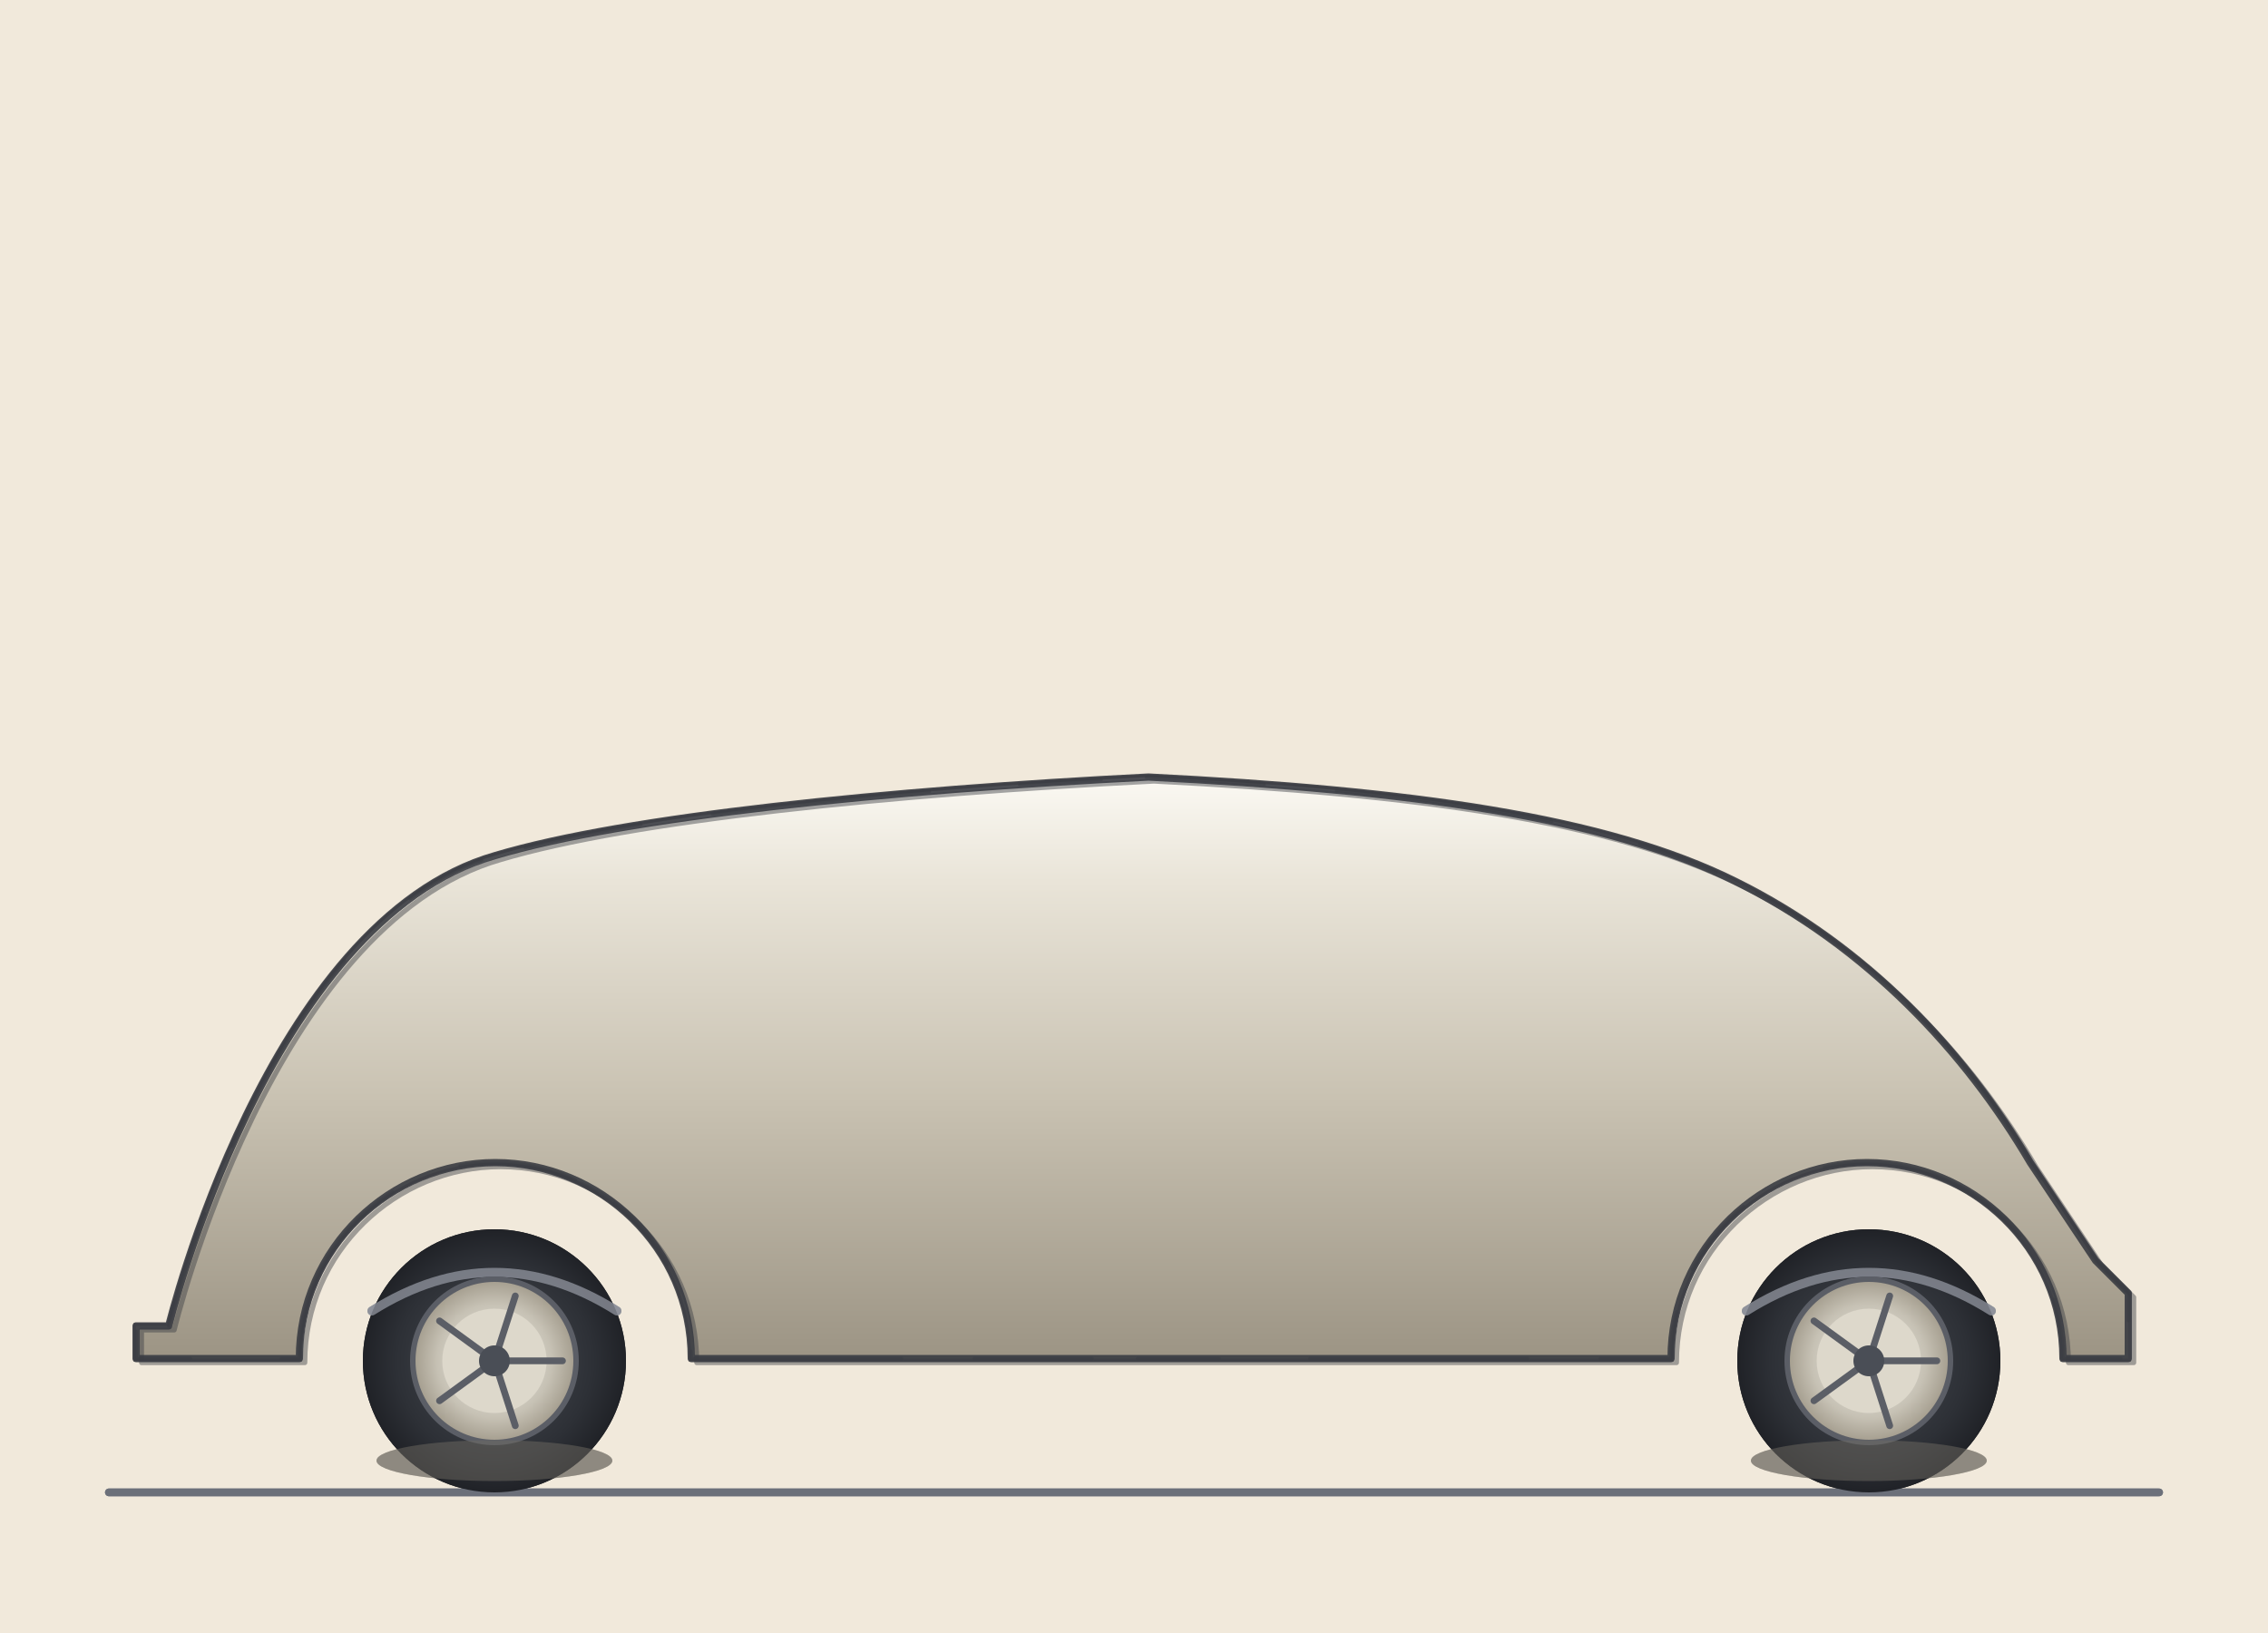
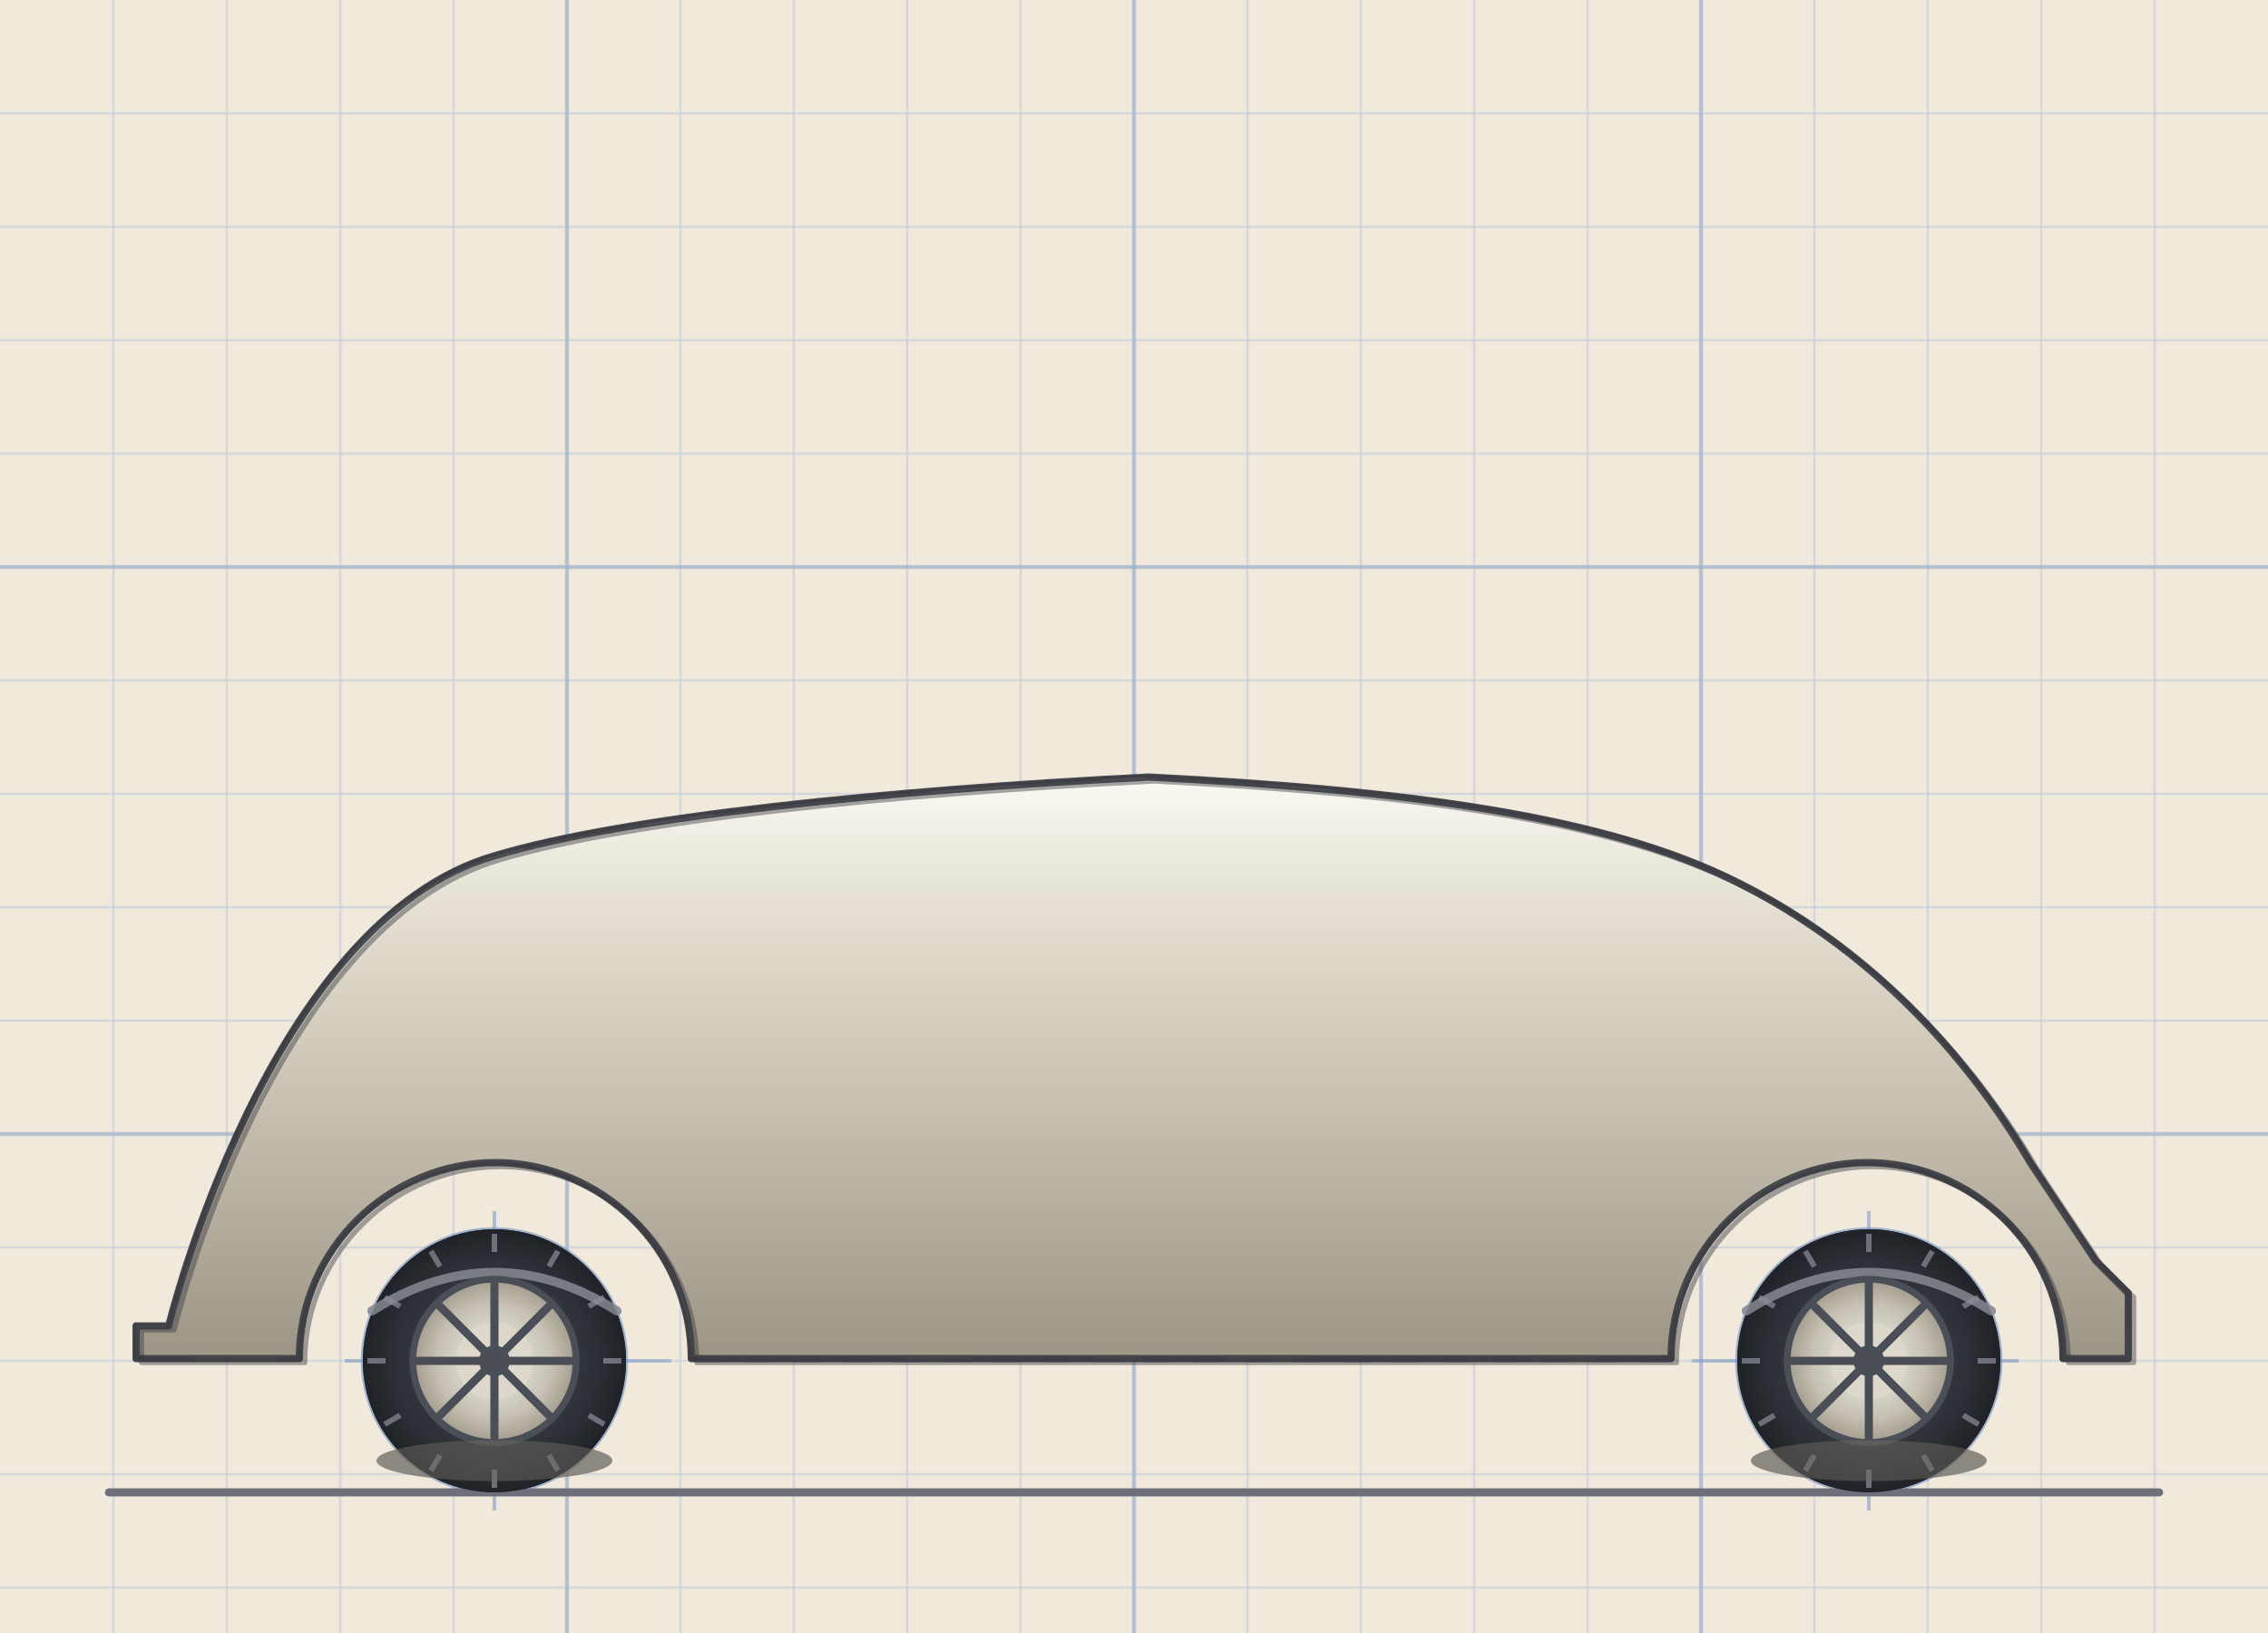
<svg xmlns="http://www.w3.org/2000/svg" viewBox="0 0 500 360" role="img">
  <defs>
    <linearGradient id="gBody" x1="0" y1="0" x2="0" y2="1">
      <stop offset="0%" stop-color="#FBF9F3" />
      <stop offset="18%" stop-color="#E9E4D8" />
      <stop offset="55%" stop-color="#C9C2B2" />
      <stop offset="100%" stop-color="#9C9484" />
    </linearGradient>
    <linearGradient id="gGlass" x1="0" y1="0" x2="0" y2="1">
      <stop offset="0%" stop-color="#55585F" />
      <stop offset="100%" stop-color="#7B7F88" />
    </linearGradient>
    <radialGradient id="gTire" cx="0.5" cy="0.5" r="0.5">
      <stop offset="0%" stop-color="#4A4E55" />
      <stop offset="75%" stop-color="#2D3036" />
      <stop offset="100%" stop-color="#202227" />
    </radialGradient>
    <radialGradient id="gRim" cx="0.5" cy="0.5" r="0.5">
      <stop offset="0%" stop-color="#F3F2EC" />
      <stop offset="70%" stop-color="#C6C1B4" />
      <stop offset="100%" stop-color="#A39C8D" />
    </radialGradient>
    <radialGradient id="gGround" cx="0.5" cy="0.5" r="0.5">
      <stop offset="0%" stop-color="#8A8478" stop-opacity="0.34" />
      <stop offset="100%" stop-color="#8A8478" stop-opacity="0" />
    </radialGradient>
    <radialGradient id="gMetal" cx="0.5" cy="0.36" r="0.66">
      <stop offset="0%" stop-color="#FDFCF8" />
      <stop offset="24%" stop-color="#D4CFC2" />
      <stop offset="48%" stop-color="#8B8478" />
      <stop offset="66%" stop-color="#3A3C42" />
      <stop offset="82%" stop-color="#B9B3A6" />
      <stop offset="100%" stop-color="#6E6A61" />
    </radialGradient>
    <radialGradient id="gMatte" cx="0.5" cy="0.42" r="0.62">
      <stop offset="0%" stop-color="#EFEDE6" />
      <stop offset="55%" stop-color="#B9B4A8" />
      <stop offset="100%" stop-color="#7D786E" />
    </radialGradient>
    <radialGradient id="gGlassBall" cx="0.36" cy="0.32" r="0.7">
      <stop offset="0%" stop-color="#FBF9F3" stop-opacity="0.2" />
      <stop offset="55%" stop-color="#7B7F88" stop-opacity="0.1" />
      <stop offset="100%" stop-color="#3A3C42" stop-opacity="0.38" />
    </radialGradient>
    <linearGradient id="gTonePaper" x1="0" y1="0" x2="0" y2="1">
      <stop offset="0%" stop-color="#D6D0C2" />
      <stop offset="100%" stop-color="#BCB5A5" />
    </linearGradient>
    <linearGradient id="gScreen" x1="0" y1="0" x2="0" y2="1">
      <stop offset="0%" stop-color="#41444C" />
      <stop offset="100%" stop-color="#22242A" />
    </linearGradient>
  </defs>
  <rect x="0" y="0" width="500" height="360" fill="#F1E9DB" />
+   <line x1="25" y1="0" x2="25" y2="360" stroke="#B9C8DC" stroke-width="0.5" opacity="0.5" />
+   <line x1="50" y1="0" x2="50" y2="360" stroke="#B9C8DC" stroke-width="0.5" opacity="0.5" />
+   <line x1="75" y1="0" x2="75" y2="360" stroke="#B9C8DC" stroke-width="0.5" opacity="0.5" />
+   <line x1="100" y1="0" x2="100" y2="360" stroke="#B9C8DC" stroke-width="0.5" opacity="0.5" />
+   <line x1="125" y1="0" x2="125" y2="360" stroke="#B9C8DC" stroke-width="0.5" opacity="0.5" />
+   <line x1="150" y1="0" x2="150" y2="360" stroke="#B9C8DC" stroke-width="0.5" opacity="0.5" />
+   <line x1="175" y1="0" x2="175" y2="360" stroke="#B9C8DC" stroke-width="0.5" opacity="0.5" />
+   <line x1="200" y1="0" x2="200" y2="360" stroke="#B9C8DC" stroke-width="0.5" opacity="0.5" />
+   <line x1="225" y1="0" x2="225" y2="360" stroke="#B9C8DC" stroke-width="0.5" opacity="0.5" />
+   <line x1="250" y1="0" x2="250" y2="360" stroke="#B9C8DC" stroke-width="0.5" opacity="0.5" />
+   <line x1="275" y1="0" x2="275" y2="360" stroke="#B9C8DC" stroke-width="0.5" opacity="0.5" />
+   <line x1="300" y1="0" x2="300" y2="360" stroke="#B9C8DC" stroke-width="0.5" opacity="0.5" />
+   <line x1="325" y1="0" x2="325" y2="360" stroke="#B9C8DC" stroke-width="0.5" opacity="0.5" />
+   <line x1="350" y1="0" x2="350" y2="360" stroke="#B9C8DC" stroke-width="0.5" opacity="0.5" />
+   <line x1="375" y1="0" x2="375" y2="360" stroke="#B9C8DC" stroke-width="0.5" opacity="0.5" />
+   <line x1="400" y1="0" x2="400" y2="360" stroke="#B9C8DC" stroke-width="0.5" opacity="0.5" />
+   <line x1="425" y1="0" x2="425" y2="360" stroke="#B9C8DC" stroke-width="0.5" opacity="0.5" />
+   <line x1="450" y1="0" x2="450" y2="360" stroke="#B9C8DC" stroke-width="0.5" opacity="0.5" />
+   <line x1="475" y1="0" x2="475" y2="360" stroke="#B9C8DC" stroke-width="0.5" opacity="0.5" />
+   <line x1="0" y1="25" x2="500" y2="25" stroke="#B9C8DC" stroke-width="0.5" opacity="0.5" />
+   <line x1="0" y1="50" x2="500" y2="50" stroke="#B9C8DC" stroke-width="0.5" opacity="0.5" />
+   <line x1="0" y1="75" x2="500" y2="75" stroke="#B9C8DC" stroke-width="0.5" opacity="0.5" />
+   <line x1="0" y1="100" x2="500" y2="100" stroke="#B9C8DC" stroke-width="0.5" opacity="0.5" />
+   <line x1="0" y1="125" x2="500" y2="125" stroke="#B9C8DC" stroke-width="0.5" opacity="0.5" />
+   <line x1="0" y1="150" x2="500" y2="150" stroke="#B9C8DC" stroke-width="0.5" opacity="0.5" />
+   <line x1="0" y1="175" x2="500" y2="175" stroke="#B9C8DC" stroke-width="0.5" opacity="0.5" />
+   <line x1="0" y1="200" x2="500" y2="200" stroke="#B9C8DC" stroke-width="0.5" opacity="0.5" />
+   <line x1="0" y1="225" x2="500" y2="225" stroke="#B9C8DC" stroke-width="0.5" opacity="0.5" />
+   <line x1="0" y1="250" x2="500" y2="250" stroke="#B9C8DC" stroke-width="0.5" opacity="0.5" />
+   <line x1="0" y1="275" x2="500" y2="275" stroke="#B9C8DC" stroke-width="0.5" opacity="0.5" />
+   <line x1="0" y1="300" x2="500" y2="300" stroke="#B9C8DC" stroke-width="0.5" opacity="0.5" />
+   <line x1="0" y1="325" x2="500" y2="325" stroke="#B9C8DC" stroke-width="0.5" opacity="0.5" />
+   <line x1="0" y1="350" x2="500" y2="350" stroke="#B9C8DC" stroke-width="0.5" opacity="0.5" />
+   <line x1="125" y1="0" x2="125" y2="360" stroke="#9FB2CC" stroke-width="0.9" opacity="0.65" />
+   <line x1="250" y1="0" x2="250" y2="360" stroke="#9FB2CC" stroke-width="0.9" opacity="0.65" />
+   <line x1="375" y1="0" x2="375" y2="360" stroke="#9FB2CC" stroke-width="0.9" opacity="0.65" />
+   <line x1="0" y1="125" x2="500" y2="125" stroke="#9FB2CC" stroke-width="0.9" opacity="0.65" />
+   <line x1="0" y1="250" x2="500" y2="250" stroke="#9FB2CC" stroke-width="0.9" opacity="0.65" />
+   <line x1="24" y1="329" x2="476" y2="329" stroke="#6B8FC2" stroke-width="1.0" stroke-dasharray="10 7" opacity="0.7" />
+   <circle cx="109" cy="300" r="29" stroke="#6B8FC2" stroke-width="0.9" fill="none" opacity="0.6" />
+   <line x1="76" y1="300" x2="142" y2="300" stroke="#6B8FC2" stroke-width="0.8" opacity="0.5" />
+   <line x1="109" y1="267" x2="109" y2="333" stroke="#6B8FC2" stroke-width="0.8" opacity="0.5" />
+   <circle cx="412" cy="300" r="29" stroke="#6B8FC2" stroke-width="0.9" fill="none" opacity="0.6" />
+   <line x1="379" y1="300" x2="445" y2="300" stroke="#6B8FC2" stroke-width="0.8" opacity="0.5" />
+   <line x1="412" y1="267" x2="412" y2="333" stroke="#6B8FC2" stroke-width="0.8" opacity="0.5" />
+   <line x1="109" y1="300" x2="412" y2="300" stroke="#6B8FC2" stroke-width="0.8" stroke-dasharray="6 5" opacity="0.45" />
  <line x1="24" y1="329" x2="476" y2="329" stroke="#6C707A" stroke-width="1.7" stroke-linecap="round" stroke-linejoin="round" />
  <circle cx="109" cy="300" r="29" fill="url(#gTire)" />
+   <line x1="133.0" y1="300.0" x2="137.0" y2="300.0" stroke="#8B8F98" stroke-width="1.2" opacity="0.7" />
+   <line x1="129.8" y1="312.0" x2="133.2" y2="314.0" stroke="#8B8F98" stroke-width="1.2" opacity="0.7" />
+   <line x1="121.0" y1="320.8" x2="123.0" y2="324.2" stroke="#8B8F98" stroke-width="1.2" opacity="0.7" />
+   <line x1="109.0" y1="324.0" x2="109.0" y2="328.0" stroke="#8B8F98" stroke-width="1.2" opacity="0.7" />
+   <line x1="97.0" y1="320.8" x2="95.0" y2="324.2" stroke="#8B8F98" stroke-width="1.2" opacity="0.7" />
+   <line x1="88.2" y1="312.0" x2="84.8" y2="314.0" stroke="#8B8F98" stroke-width="1.2" opacity="0.7" />
+   <line x1="85.0" y1="300.0" x2="81.0" y2="300.0" stroke="#8B8F98" stroke-width="1.2" opacity="0.7" />
+   <line x1="88.2" y1="288.0" x2="84.8" y2="286.0" stroke="#8B8F98" stroke-width="1.2" opacity="0.7" />
+   <line x1="97.0" y1="279.2" x2="95.0" y2="275.8" stroke="#8B8F98" stroke-width="1.2" opacity="0.7" />
+   <line x1="109.0" y1="276.0" x2="109.0" y2="272.0" stroke="#8B8F98" stroke-width="1.2" opacity="0.7" />
+   <line x1="121.0" y1="279.2" x2="123.0" y2="275.8" stroke="#8B8F98" stroke-width="1.2" opacity="0.7" />
+   <line x1="129.8" y1="288.0" x2="133.2" y2="286.0" stroke="#8B8F98" stroke-width="1.2" opacity="0.7" />
  <path d="M82 289 Q109 272 136 289" stroke="#8B8F98" stroke-width="2.0" fill="none" stroke-linecap="round" opacity="0.8" />
-   <circle cx="109" cy="300" r="18" fill="url(#gRim)" stroke="#5B5E66" stroke-width="1.2" />
-   <circle cx="109" cy="300" r="11.5" fill="#DDD8CB" />
-   <line x1="109" y1="300" x2="124.0" y2="300.0" stroke="#5B5E66" stroke-width="1.5" stroke-linecap="round" />
-   <line x1="109" y1="300" x2="113.6" y2="314.3" stroke="#5B5E66" stroke-width="1.5" stroke-linecap="round" />
-   <line x1="109" y1="300" x2="96.9" y2="308.8" stroke="#5B5E66" stroke-width="1.5" stroke-linecap="round" />
-   <line x1="109" y1="300" x2="96.9" y2="291.2" stroke="#5B5E66" stroke-width="1.5" stroke-linecap="round" />
-   <line x1="109" y1="300" x2="113.6" y2="285.7" stroke="#5B5E66" stroke-width="1.5" stroke-linecap="round" />
+   <circle cx="109" cy="300" r="18" fill="url(#gRim)" stroke="#4A4E56" stroke-width="1.5" />
+   <circle cx="109" cy="300" r="8.5" fill="#DDD8CB" />
+   <line x1="109" y1="300" x2="126.0" y2="300.0" stroke="#4A4E56" stroke-width="1.8" stroke-linecap="round" />
+   <line x1="109" y1="300" x2="121.0" y2="312.0" stroke="#4A4E56" stroke-width="1.8" stroke-linecap="round" />
+   <line x1="109" y1="300" x2="109.0" y2="317.0" stroke="#4A4E56" stroke-width="1.8" stroke-linecap="round" />
+   <line x1="109" y1="300" x2="97.0" y2="312.0" stroke="#4A4E56" stroke-width="1.8" stroke-linecap="round" />
+   <line x1="109" y1="300" x2="92.0" y2="300.0" stroke="#4A4E56" stroke-width="1.8" stroke-linecap="round" />
+   <line x1="109" y1="300" x2="97.0" y2="288.0" stroke="#4A4E56" stroke-width="1.8" stroke-linecap="round" />
+   <line x1="109" y1="300" x2="109.0" y2="283.0" stroke="#4A4E56" stroke-width="1.8" stroke-linecap="round" />
+   <line x1="109" y1="300" x2="121.0" y2="288.0" stroke="#4A4E56" stroke-width="1.8" stroke-linecap="round" />
  <circle cx="109" cy="300" r="3.4" fill="#4A4E56" />
  <ellipse cx="109" cy="322" rx="26" ry="4.5" fill="#6E6A61" opacity="0.5" />
  <circle cx="412" cy="300" r="29" fill="url(#gTire)" />
+   <line x1="436.0" y1="300.0" x2="440.0" y2="300.0" stroke="#8B8F98" stroke-width="1.2" opacity="0.7" />
+   <line x1="432.8" y1="312.0" x2="436.2" y2="314.0" stroke="#8B8F98" stroke-width="1.2" opacity="0.7" />
+   <line x1="424.0" y1="320.8" x2="426.0" y2="324.2" stroke="#8B8F98" stroke-width="1.2" opacity="0.7" />
+   <line x1="412.0" y1="324.0" x2="412.0" y2="328.0" stroke="#8B8F98" stroke-width="1.2" opacity="0.7" />
+   <line x1="400.0" y1="320.8" x2="398.0" y2="324.2" stroke="#8B8F98" stroke-width="1.2" opacity="0.7" />
+   <line x1="391.2" y1="312.0" x2="387.8" y2="314.0" stroke="#8B8F98" stroke-width="1.2" opacity="0.7" />
+   <line x1="388.0" y1="300.0" x2="384.0" y2="300.0" stroke="#8B8F98" stroke-width="1.2" opacity="0.7" />
+   <line x1="391.2" y1="288.0" x2="387.8" y2="286.0" stroke="#8B8F98" stroke-width="1.2" opacity="0.7" />
+   <line x1="400.0" y1="279.2" x2="398.0" y2="275.8" stroke="#8B8F98" stroke-width="1.2" opacity="0.7" />
+   <line x1="412.0" y1="276.0" x2="412.0" y2="272.0" stroke="#8B8F98" stroke-width="1.2" opacity="0.7" />
+   <line x1="424.0" y1="279.2" x2="426.0" y2="275.8" stroke="#8B8F98" stroke-width="1.2" opacity="0.7" />
+   <line x1="432.8" y1="288.0" x2="436.2" y2="286.0" stroke="#8B8F98" stroke-width="1.2" opacity="0.7" />
  <path d="M385 289 Q412 272 439 289" stroke="#8B8F98" stroke-width="2.0" fill="none" stroke-linecap="round" opacity="0.8" />
-   <circle cx="412" cy="300" r="18" fill="url(#gRim)" stroke="#5B5E66" stroke-width="1.2" />
-   <circle cx="412" cy="300" r="11.5" fill="#DDD8CB" />
-   <line x1="412" y1="300" x2="427.0" y2="300.0" stroke="#5B5E66" stroke-width="1.5" stroke-linecap="round" />
-   <line x1="412" y1="300" x2="416.6" y2="314.3" stroke="#5B5E66" stroke-width="1.5" stroke-linecap="round" />
-   <line x1="412" y1="300" x2="399.9" y2="308.8" stroke="#5B5E66" stroke-width="1.5" stroke-linecap="round" />
-   <line x1="412" y1="300" x2="399.9" y2="291.2" stroke="#5B5E66" stroke-width="1.5" stroke-linecap="round" />
-   <line x1="412" y1="300" x2="416.6" y2="285.7" stroke="#5B5E66" stroke-width="1.5" stroke-linecap="round" />
+   <circle cx="412" cy="300" r="18" fill="url(#gRim)" stroke="#4A4E56" stroke-width="1.5" />
+   <circle cx="412" cy="300" r="8.5" fill="#DDD8CB" />
+   <line x1="412" y1="300" x2="429.0" y2="300.0" stroke="#4A4E56" stroke-width="1.8" stroke-linecap="round" />
+   <line x1="412" y1="300" x2="424.0" y2="312.0" stroke="#4A4E56" stroke-width="1.8" stroke-linecap="round" />
+   <line x1="412" y1="300" x2="412.0" y2="317.0" stroke="#4A4E56" stroke-width="1.8" stroke-linecap="round" />
+   <line x1="412" y1="300" x2="400.0" y2="312.0" stroke="#4A4E56" stroke-width="1.8" stroke-linecap="round" />
+   <line x1="412" y1="300" x2="395.0" y2="300.0" stroke="#4A4E56" stroke-width="1.8" stroke-linecap="round" />
+   <line x1="412" y1="300" x2="400.0" y2="288.0" stroke="#4A4E56" stroke-width="1.8" stroke-linecap="round" />
+   <line x1="412" y1="300" x2="412.0" y2="283.0" stroke="#4A4E56" stroke-width="1.8" stroke-linecap="round" />
+   <line x1="412" y1="300" x2="424.0" y2="288.0" stroke="#4A4E56" stroke-width="1.8" stroke-linecap="round" />
  <circle cx="412" cy="300" r="3.4" fill="#4A4E56" />
  <ellipse cx="412" cy="322" rx="26" ry="4.5" fill="#6E6A61" opacity="0.5" />
  <path d="M37.2 292.3 C37.2 292.3 58.8 203.0 109.2 188.6 C138.0 180.0 195.6 174.2 253.2 171.3 C310.8 174.2 354.0 180.0 382.8 194.4 C411.6 208.7 433.2 231.8 447.6 256.3 L462.0 277.9 L469.2 285.1 L469.2 299.5 L454.8 299.5 C454.8 275.0 434.6 256.3 411.6 256.3 C388.6 256.3 368.4 275.0 368.4 299.5 L152.4 299.5 C152.4 275.0 132.2 256.3 109.2 256.3 C86.2 256.3 66.0 275.0 66.0 299.5 L30.0 299.5 L30.0 292.3 Z" fill="#D4CEC0" stroke="#6E6A61" stroke-width="1.2" />
  <line x1="24" y1="329" x2="476" y2="329" stroke="#6C707A" stroke-width="1.7" stroke-linecap="round" stroke-linejoin="round" />
  <circle cx="109" cy="300" r="29" fill="url(#gTire)" />
+   <line x1="133.0" y1="300.0" x2="137.0" y2="300.0" stroke="#8B8F98" stroke-width="1.2" opacity="0.7" />
+   <line x1="129.8" y1="312.0" x2="133.2" y2="314.0" stroke="#8B8F98" stroke-width="1.2" opacity="0.7" />
+   <line x1="121.0" y1="320.8" x2="123.0" y2="324.2" stroke="#8B8F98" stroke-width="1.2" opacity="0.7" />
+   <line x1="109.0" y1="324.0" x2="109.0" y2="328.0" stroke="#8B8F98" stroke-width="1.2" opacity="0.7" />
+   <line x1="97.0" y1="320.8" x2="95.0" y2="324.2" stroke="#8B8F98" stroke-width="1.2" opacity="0.7" />
+   <line x1="88.2" y1="312.0" x2="84.8" y2="314.0" stroke="#8B8F98" stroke-width="1.2" opacity="0.7" />
+   <line x1="85.0" y1="300.0" x2="81.0" y2="300.0" stroke="#8B8F98" stroke-width="1.2" opacity="0.7" />
+   <line x1="88.2" y1="288.0" x2="84.8" y2="286.0" stroke="#8B8F98" stroke-width="1.2" opacity="0.7" />
+   <line x1="97.0" y1="279.2" x2="95.0" y2="275.8" stroke="#8B8F98" stroke-width="1.2" opacity="0.7" />
+   <line x1="109.0" y1="276.0" x2="109.0" y2="272.0" stroke="#8B8F98" stroke-width="1.2" opacity="0.7" />
+   <line x1="121.0" y1="279.2" x2="123.0" y2="275.8" stroke="#8B8F98" stroke-width="1.2" opacity="0.7" />
+   <line x1="129.8" y1="288.0" x2="133.2" y2="286.0" stroke="#8B8F98" stroke-width="1.2" opacity="0.7" />
  <path d="M82 289 Q109 272 136 289" stroke="#8B8F98" stroke-width="2.0" fill="none" stroke-linecap="round" opacity="0.8" />
-   <circle cx="109" cy="300" r="18" fill="url(#gRim)" stroke="#5B5E66" stroke-width="1.2" />
-   <circle cx="109" cy="300" r="11.5" fill="#DDD8CB" />
-   <line x1="109" y1="300" x2="124.0" y2="300.0" stroke="#5B5E66" stroke-width="1.5" stroke-linecap="round" />
-   <line x1="109" y1="300" x2="113.6" y2="314.3" stroke="#5B5E66" stroke-width="1.5" stroke-linecap="round" />
-   <line x1="109" y1="300" x2="96.9" y2="308.8" stroke="#5B5E66" stroke-width="1.5" stroke-linecap="round" />
-   <line x1="109" y1="300" x2="96.9" y2="291.2" stroke="#5B5E66" stroke-width="1.5" stroke-linecap="round" />
-   <line x1="109" y1="300" x2="113.6" y2="285.7" stroke="#5B5E66" stroke-width="1.5" stroke-linecap="round" />
+   <circle cx="109" cy="300" r="18" fill="url(#gRim)" stroke="#4A4E56" stroke-width="1.5" />
+   <circle cx="109" cy="300" r="8.5" fill="#DDD8CB" />
+   <line x1="109" y1="300" x2="126.0" y2="300.0" stroke="#4A4E56" stroke-width="1.8" stroke-linecap="round" />
+   <line x1="109" y1="300" x2="121.0" y2="312.0" stroke="#4A4E56" stroke-width="1.8" stroke-linecap="round" />
+   <line x1="109" y1="300" x2="109.0" y2="317.0" stroke="#4A4E56" stroke-width="1.8" stroke-linecap="round" />
+   <line x1="109" y1="300" x2="97.0" y2="312.0" stroke="#4A4E56" stroke-width="1.8" stroke-linecap="round" />
+   <line x1="109" y1="300" x2="92.0" y2="300.0" stroke="#4A4E56" stroke-width="1.8" stroke-linecap="round" />
+   <line x1="109" y1="300" x2="97.0" y2="288.0" stroke="#4A4E56" stroke-width="1.8" stroke-linecap="round" />
+   <line x1="109" y1="300" x2="109.0" y2="283.0" stroke="#4A4E56" stroke-width="1.8" stroke-linecap="round" />
+   <line x1="109" y1="300" x2="121.0" y2="288.0" stroke="#4A4E56" stroke-width="1.8" stroke-linecap="round" />
  <circle cx="109" cy="300" r="3.4" fill="#4A4E56" />
  <ellipse cx="109" cy="322" rx="26" ry="4.5" fill="#6E6A61" opacity="0.5" />
  <circle cx="412" cy="300" r="29" fill="url(#gTire)" />
+   <line x1="436.0" y1="300.0" x2="440.0" y2="300.0" stroke="#8B8F98" stroke-width="1.2" opacity="0.7" />
+   <line x1="432.8" y1="312.0" x2="436.2" y2="314.0" stroke="#8B8F98" stroke-width="1.2" opacity="0.7" />
+   <line x1="424.0" y1="320.8" x2="426.0" y2="324.2" stroke="#8B8F98" stroke-width="1.2" opacity="0.7" />
+   <line x1="412.0" y1="324.0" x2="412.0" y2="328.0" stroke="#8B8F98" stroke-width="1.2" opacity="0.7" />
+   <line x1="400.0" y1="320.8" x2="398.0" y2="324.2" stroke="#8B8F98" stroke-width="1.2" opacity="0.7" />
+   <line x1="391.2" y1="312.0" x2="387.8" y2="314.0" stroke="#8B8F98" stroke-width="1.2" opacity="0.7" />
+   <line x1="388.0" y1="300.0" x2="384.0" y2="300.0" stroke="#8B8F98" stroke-width="1.2" opacity="0.7" />
+   <line x1="391.2" y1="288.0" x2="387.8" y2="286.0" stroke="#8B8F98" stroke-width="1.2" opacity="0.7" />
+   <line x1="400.0" y1="279.2" x2="398.0" y2="275.8" stroke="#8B8F98" stroke-width="1.2" opacity="0.7" />
+   <line x1="412.0" y1="276.0" x2="412.0" y2="272.0" stroke="#8B8F98" stroke-width="1.2" opacity="0.7" />
+   <line x1="424.0" y1="279.2" x2="426.0" y2="275.8" stroke="#8B8F98" stroke-width="1.2" opacity="0.7" />
+   <line x1="432.8" y1="288.0" x2="436.2" y2="286.0" stroke="#8B8F98" stroke-width="1.2" opacity="0.7" />
  <path d="M385 289 Q412 272 439 289" stroke="#8B8F98" stroke-width="2.0" fill="none" stroke-linecap="round" opacity="0.8" />
-   <circle cx="412" cy="300" r="18" fill="url(#gRim)" stroke="#5B5E66" stroke-width="1.2" />
-   <circle cx="412" cy="300" r="11.5" fill="#DDD8CB" />
-   <line x1="412" y1="300" x2="427.0" y2="300.0" stroke="#5B5E66" stroke-width="1.5" stroke-linecap="round" />
-   <line x1="412" y1="300" x2="416.6" y2="314.3" stroke="#5B5E66" stroke-width="1.5" stroke-linecap="round" />
-   <line x1="412" y1="300" x2="399.9" y2="308.8" stroke="#5B5E66" stroke-width="1.5" stroke-linecap="round" />
-   <line x1="412" y1="300" x2="399.9" y2="291.2" stroke="#5B5E66" stroke-width="1.5" stroke-linecap="round" />
-   <line x1="412" y1="300" x2="416.6" y2="285.7" stroke="#5B5E66" stroke-width="1.5" stroke-linecap="round" />
+   <circle cx="412" cy="300" r="18" fill="url(#gRim)" stroke="#4A4E56" stroke-width="1.5" />
+   <circle cx="412" cy="300" r="8.5" fill="#DDD8CB" />
+   <line x1="412" y1="300" x2="429.0" y2="300.0" stroke="#4A4E56" stroke-width="1.8" stroke-linecap="round" />
+   <line x1="412" y1="300" x2="424.0" y2="312.0" stroke="#4A4E56" stroke-width="1.8" stroke-linecap="round" />
+   <line x1="412" y1="300" x2="412.0" y2="317.0" stroke="#4A4E56" stroke-width="1.8" stroke-linecap="round" />
+   <line x1="412" y1="300" x2="400.0" y2="312.0" stroke="#4A4E56" stroke-width="1.8" stroke-linecap="round" />
+   <line x1="412" y1="300" x2="395.0" y2="300.0" stroke="#4A4E56" stroke-width="1.8" stroke-linecap="round" />
+   <line x1="412" y1="300" x2="400.0" y2="288.0" stroke="#4A4E56" stroke-width="1.8" stroke-linecap="round" />
+   <line x1="412" y1="300" x2="412.0" y2="283.0" stroke="#4A4E56" stroke-width="1.8" stroke-linecap="round" />
+   <line x1="412" y1="300" x2="424.0" y2="288.0" stroke="#4A4E56" stroke-width="1.8" stroke-linecap="round" />
  <circle cx="412" cy="300" r="3.4" fill="#4A4E56" />
  <ellipse cx="412" cy="322" rx="26" ry="4.5" fill="#6E6A61" opacity="0.5" />
  <path d="M37.2 292.3 C37.2 292.3 58.8 203.0 109.2 188.6 C138.0 180.0 195.6 174.2 253.2 171.3 C310.8 174.2 354.0 180.0 382.8 194.4 C411.6 208.7 433.2 231.8 447.6 256.3 L462.0 277.9 L469.2 285.1 L469.2 299.5 L454.8 299.5 C454.8 275.0 434.6 256.3 411.6 256.3 C388.6 256.3 368.4 275.0 368.4 299.5 L152.4 299.5 C152.4 275.0 132.2 256.3 109.2 256.3 C86.2 256.3 66.0 275.0 66.0 299.5 L30.0 299.5 L30.0 292.3 Z" fill="url(#gBody)" />
  <path d="M37.2 292.3 C37.2 292.3 58.8 203.0 109.2 188.6 C138.0 180.0 195.6 174.2 253.2 171.3 C310.8 174.2 354.0 180.0 382.8 194.4 C411.6 208.7 433.2 231.8 447.6 256.3 L462.0 277.9 L469.2 285.1 L469.2 299.5 L454.8 299.5 C454.8 275.0 434.6 256.3 411.6 256.3 C388.6 256.3 368.4 275.0 368.4 299.5 L152.4 299.5 C152.4 275.0 132.2 256.3 109.2 256.3 C86.2 256.3 66.0 275.0 66.0 299.5 L30.0 299.5 L30.0 292.3 Z" stroke="#3A3C42" stroke-width="1.6" stroke-linecap="round" stroke-linejoin="round" fill="none" opacity="0.9" />
  <path d="M37.2 292.3 C37.2 292.3 58.8 203.0 109.2 188.6 C138.0 180.0 195.6 174.2 253.2 171.3 C310.8 174.2 354.0 180.0 382.8 194.4 C411.6 208.7 433.2 231.8 447.6 256.3 L462.0 277.9 L469.2 285.1 L469.2 299.5 L454.8 299.5 C454.8 275.0 434.6 256.3 411.6 256.3 C388.6 256.3 368.4 275.0 368.4 299.5 L152.4 299.5 C152.4 275.0 132.2 256.3 109.2 256.3 C86.2 256.3 66.0 275.0 66.0 299.5 L30.0 299.5 L30.0 292.3 Z" stroke="#3A3C42" stroke-width="1.1" stroke-linecap="round" stroke-linejoin="round" fill="none" opacity="0.45" transform="translate(1.2 0.9)" />
  <path d="M37.2 292.3 C37.2 292.3 58.8 203.0 109.2 188.6 C138.0 180.0 195.6 174.2 253.2 171.3 C310.8 174.2 354.0 180.0 382.8 194.4 C411.6 208.7 433.2 231.8 447.6 256.3 L462.0 277.9 L469.2 285.1 L469.2 299.5 L454.8 299.5 C454.8 275.0 434.6 256.3 411.6 256.3 C388.6 256.3 368.4 275.0 368.4 299.5 L152.4 299.5 C152.4 275.0 132.2 256.3 109.2 256.3 C86.2 256.3 66.0 275.0 66.0 299.5 L30.0 299.5 L30.0 292.3 Z" stroke="#3A3C42" stroke-width="0.8" stroke-linecap="round" stroke-linejoin="round" fill="none" stroke-dasharray="26 16 48 20 18 10" opacity="0.5" />
</svg>
